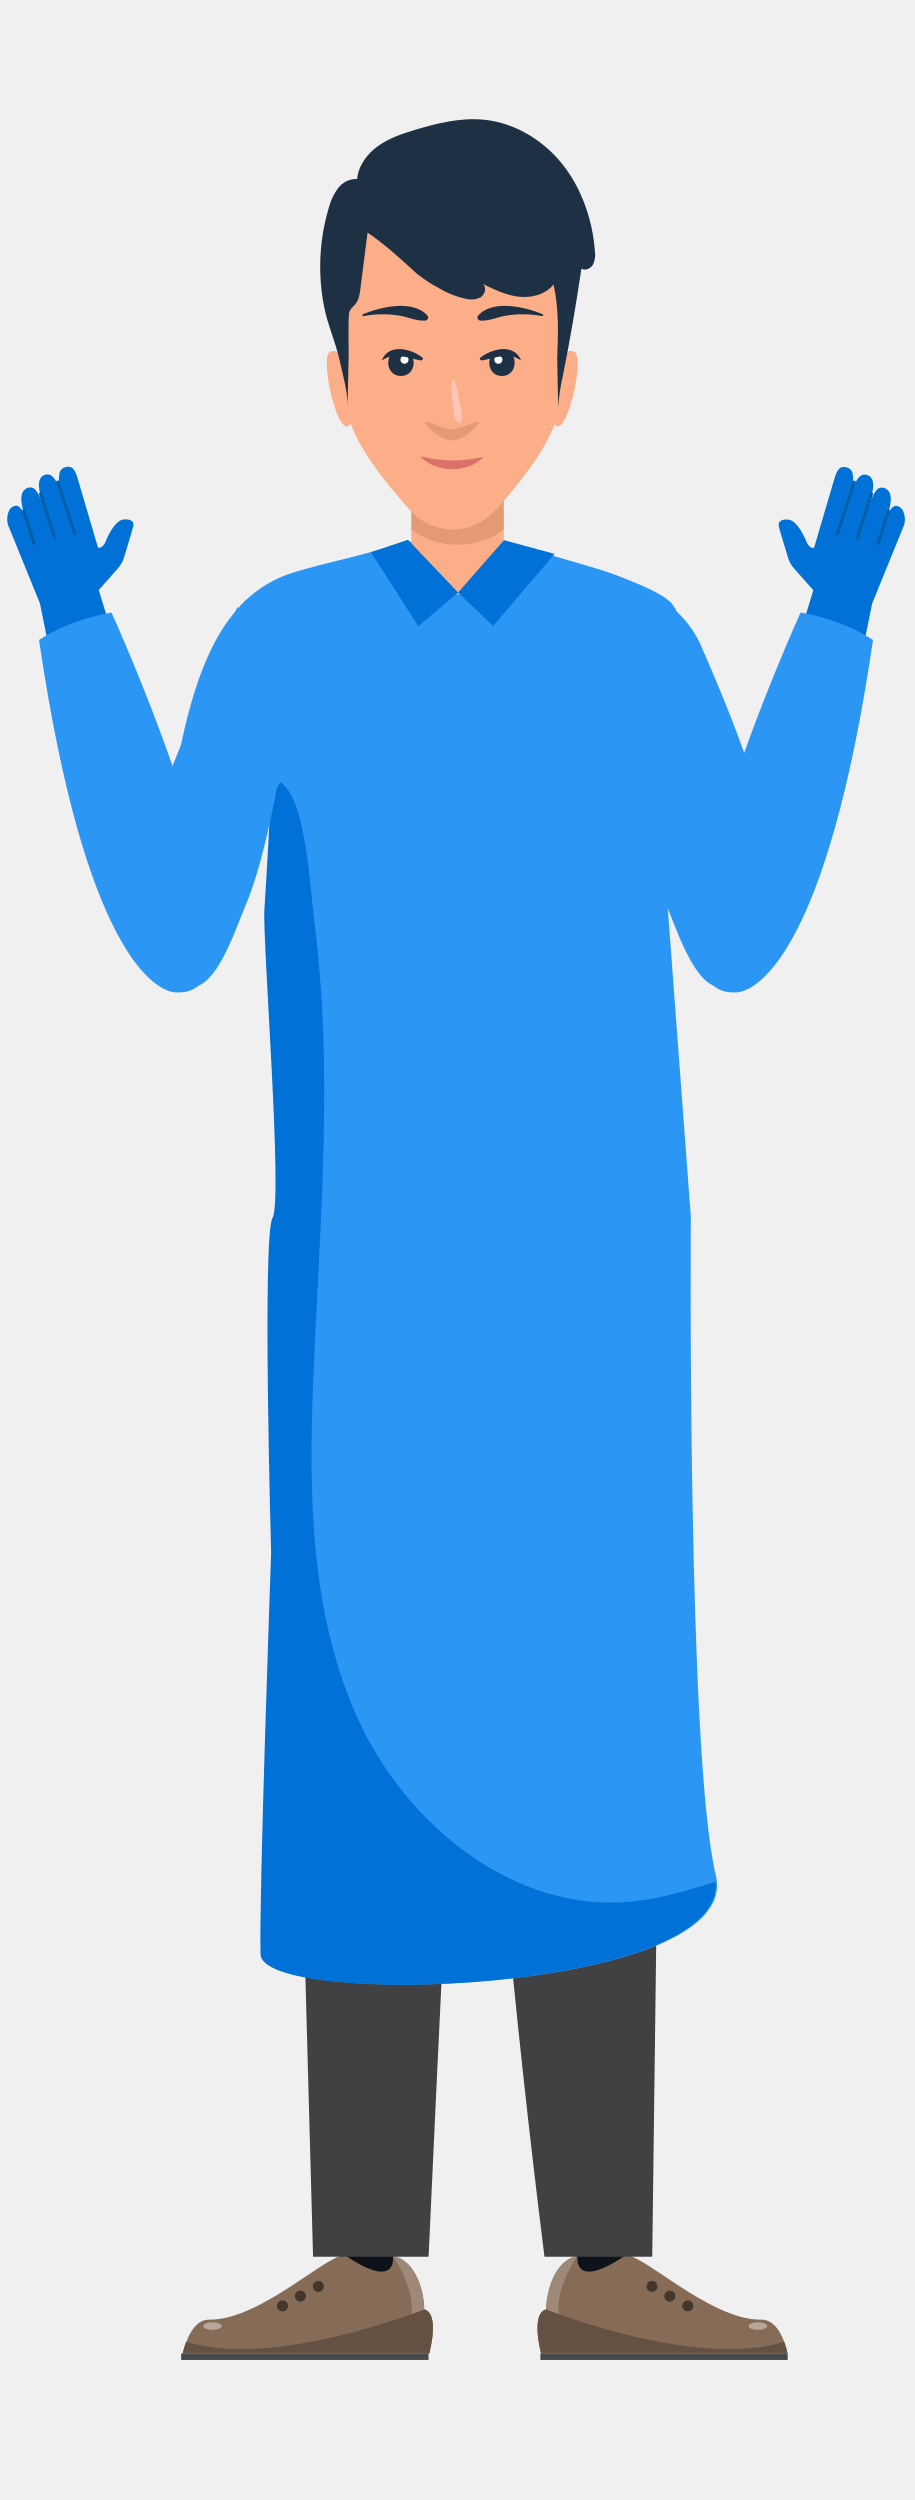
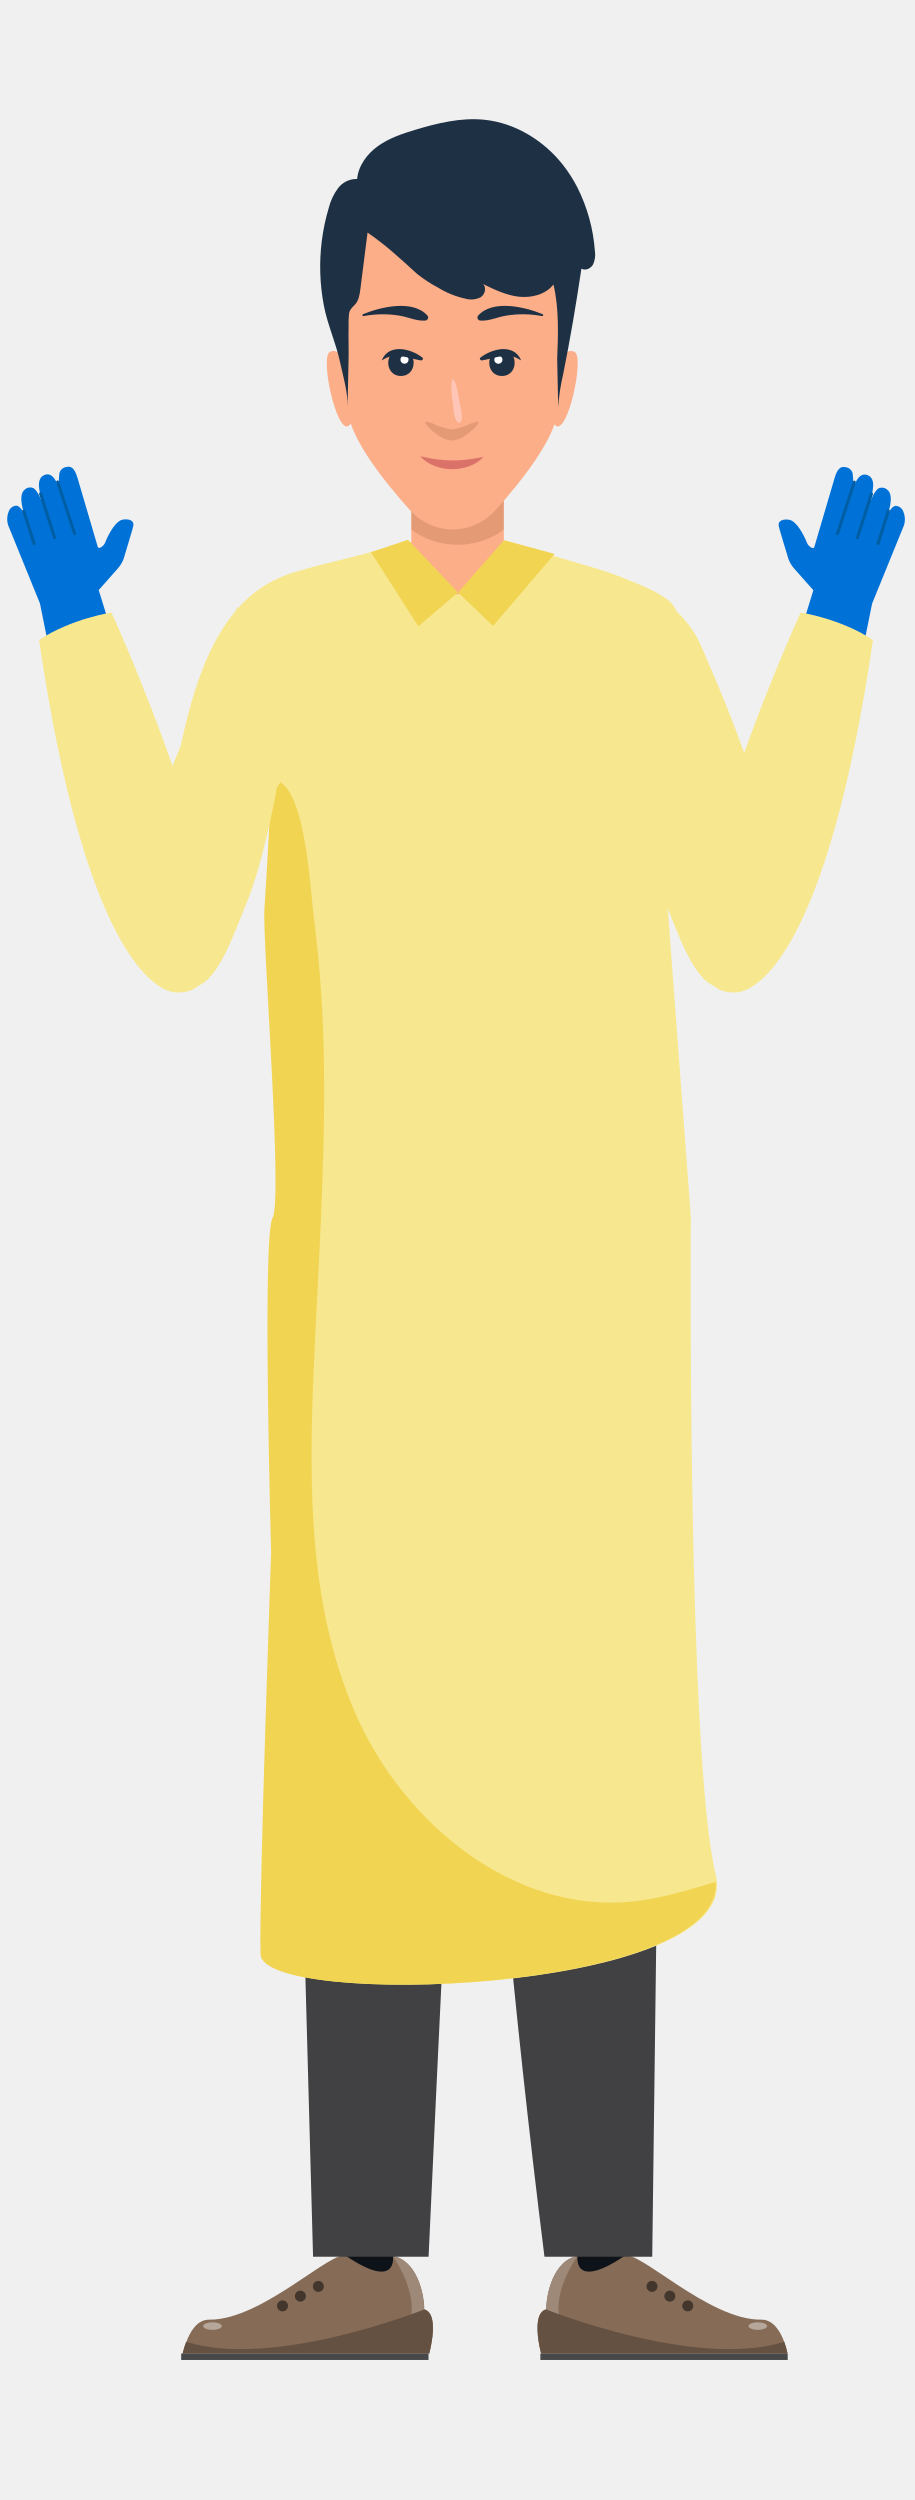
<svg xmlns="http://www.w3.org/2000/svg" viewBox="0 0 300.52 821.26">
  <defs>
-     <style>.cls-1{fill:#0e131a;}.cls-2{fill:#866c57;}.cls-3{fill:#9e8979;}.cls-4{fill:#474849;}.cls-5{fill:#655141;}.cls-6{fill:#43362c;}.cls-7{fill:#b6a79a;}.cls-8{fill:#414042;}.cls-9{fill:#2b96f4;}.cls-10,.cls-14{fill:#0071d6;}.cls-11{fill:#fcae88;}.cls-12{fill:#b06d4d;opacity:0.32;}.cls-13{fill:#b77a65;}.cls-13,.cls-14,.cls-15{fill-rule:evenodd;}.cls-15{fill:#005ea5;}.cls-16{fill:#1e3144;}.cls-17{fill:#fff;}.cls-18{fill:#db7269;}.cls-19{fill:#ffc5b6;}</style>
+     <style>.cls-1{fill:#0e131a;}.cls-2{fill:#866c57;}.cls-3{fill:#9e8979;}.cls-4{fill:#474849;}.cls-5{fill:#655141;}.cls-6{fill:#43362c;}.cls-7{fill:#b6a79a;}.cls-8{fill:#414042;}.cls-9{fill:#f7e88f;}.cls-10,.cls-15{fill:#0071d6;}.cls-11{fill:#fcae88;}.cls-12{fill:#b06d4d;opacity:0.32;}.cls-13{fill:#f2d453;}.cls-14{fill:#b77a65;}.cls-14,.cls-15,.cls-16{fill-rule:evenodd;}.cls-16{fill:#005ea5;}.cls-17{fill:#1e3144;}.cls-18{fill:#fff;}.cls-19{fill:#db7269;}.cls-20{fill:#ffc5b6;}</style>
  </defs>
  <g id="OBJECT">
    <g id="doctor">
      <polygon class="cls-1" points="206.41 756.89 207.78 723.68 189.91 723.68 188.53 756.89 206.41 756.89" />
      <path class="cls-2" d="M258.7,773.14H177.77s-1.87-6.78-.94-11.09c.35-1.68,1.13-3,2.61-3.37,0-5.28,2.5-16.13,10.29-17.52h0c-.05.38-1.42,11.23,15.31,0,4.15-2.79,27.73,21.11,45,20.85,4.05-.06,6.36,4,7.55,7.26A24.47,24.47,0,0,1,258.7,773.14Z" />
      <path class="cls-3" d="M189.72,741.05c-.23.33-9.16,12.9-5.32,22.37a22.3,22.3,0,0,1-7.57-1.49c.35-1.67,1.13-3,2.61-3.36,0-5.29,2.5-16.13,10.29-17.52Z" />
      <rect class="cls-4" x="177.51" y="773.14" width="81.25" height="2.12" />
      <path class="cls-5" d="M258.7,773.14H177.77s-3.61-13.07,1.67-14.46c0,0,49.44,19.76,78.18,10.59A24.47,24.47,0,0,1,258.7,773.14Z" />
      <path class="cls-6" d="M216,751.09a1.81,1.81,0,1,1-1.8-1.81A1.8,1.8,0,0,1,216,751.09Z" />
      <path class="cls-6" d="M221.85,754.29a1.81,1.81,0,1,1-1.81-1.81A1.81,1.81,0,0,1,221.85,754.29Z" />
      <path class="cls-6" d="M227.74,757.49a1.81,1.81,0,1,1-1.81-1.81A1.81,1.81,0,0,1,227.74,757.49Z" />
      <path class="cls-7" d="M252,764.13c0,.68-1.36,1.24-3.05,1.24s-3.06-.56-3.06-1.24,1.37-1.24,3.06-1.24S252,763.44,252,764.13Z" />
      <polygon class="cls-1" points="112.32 756.89 110.94 723.68 128.81 723.68 130.19 756.89 112.32 756.89" />
      <path class="cls-2" d="M60,773.14H141s1.88-6.78,1-11.09c-.36-1.68-1.14-3-2.62-3.37,0-5.28-2.5-16.13-10.29-17.52h0c.05.38,1.42,11.23-15.3,0-4.16-2.79-27.73,21.11-45,20.85-4.05-.06-6.36,4-7.54,7.26A23.94,23.94,0,0,0,60,773.14Z" />
      <path class="cls-3" d="M129,741.05c.23.33,9.17,12.9,5.32,22.37a22.36,22.36,0,0,0,7.58-1.49c-.36-1.67-1.14-3-2.62-3.36,0-5.29-2.5-16.13-10.29-17.52Z" />
      <rect class="cls-4" x="59.52" y="773.14" width="81.25" height="2.12" />
      <path class="cls-5" d="M60,773.14H141s3.62-13.07-1.67-14.46c0,0-49.44,19.76-78.17,10.59A23.94,23.94,0,0,0,60,773.14Z" />
      <path class="cls-6" d="M102.76,751.09a1.81,1.81,0,1,0,1.81-1.81A1.81,1.81,0,0,0,102.76,751.09Z" />
      <path class="cls-6" d="M96.87,754.29a1.81,1.81,0,1,0,1.81-1.81A1.81,1.81,0,0,0,96.87,754.29Z" />
      <path class="cls-6" d="M91,757.49a1.81,1.81,0,1,0,1.8-1.81A1.81,1.81,0,0,0,91,757.49Z" />
      <path class="cls-7" d="M66.75,764.13c0,.68,1.37,1.24,3.06,1.24s3.06-.56,3.06-1.24-1.37-1.24-3.06-1.24S66.75,763.44,66.75,764.13Z" />
      <path class="cls-8" d="M93.36,395.16l9.48,346.19h37.95C147.45,595.28,155,453.29,155,453.29s2.47,117.23,23.86,288.06h35.4l4.4-346.19Z" />
    </g>
    <path class="cls-9" d="M219.32,401.62C199,417.07,117,414.75,94.83,400.7c-7.44-16.23-3.22-140.79-3.22-140.79s-17.53-55.37-12.45-61.12c10.32-11.69,70.69-24.22,70.69-24.22s64.23,14.18,71.25,24.22c3.42,4.88-5.71,50.08-3.14,98.89C220.67,349.35,223.54,383.84,219.32,401.62Z" />
    <path class="cls-10" d="M161.44,400.76c-27.82,1-49.86-13.07-54.26-27.67s-3.15-77.3-5.07-104.75c-1.32-18.95-3-32.56-15.39-44.46a240.45,240.45,0,0,1,4.89,36S87.39,384.47,94.83,400.7C110.94,410.89,161,413.44,195,408.15,183.41,407.66,172.6,400.36,161.44,400.76Z" />
    <path class="cls-10" d="M218,297.68c-1.54-29.37,1.14-57.42,2.79-76.18-7.95,14.4-15.89,30.12-15.41,46a258.39,258.39,0,0,0,8.51,56.73c2.33,9,4.25,18.17,6.57,27.2a66,66,0,0,0,3.09,8.8" />
    <rect class="cls-11" x="135.12" y="158.47" width="30.38" height="36.74" />
    <path class="cls-12" d="M135.12,158.47V174a25.7,25.7,0,0,0,30.38,0V158.47Z" />
    <path class="cls-9" d="M235.15,616c-9.49-38.91-8.21-216.23-8.21-216.23L218,280.08a121.87,121.87,0,0,1,13.65,33.59l0,.06c5.26,3.72,11,5.14,17.35,5.24,4.26-1.46,5.79-8,9.13-10.88-2.84-39.07-19-75.43-27.77-95.82-10.57-24.7-49.53-28.67-49.53-28.67l-4.29-1.19L164.81,192l-8.71,4.44h-6.21L137,195.18h-6.63L127.17,192l-8.67-9.71c-3.38,1-10.83,2.43-21.66,5.64-32.51,9.63-37.4,53-44.52,99.3-2,13.33,17.31,19.73,26.94,12.53,0,0,.2-10.87,2.18-5,2.24-21.7,7.83-31.08,7.83-31.08s-1.26,25.06-2,35S93.4,394.25,90,400.06,89.52,510,89.52,510s-4.09,114-3.47,132c.6,17.72,152.5,13.1,149.46-23.78A14.9,14.9,0,0,0,235.15,616Z" />
-     <path class="cls-10" d="M85.59,642C85,623.9,89.07,510,89.07,510s-3-104.09.46-109.89-3.37-91.55-2.67-101.45,2-35,2-35-5,6,3.23-6.7c8.48,5.32,9.78,35,11.06,44.78a416.3,416.3,0,0,1,3.28,49c.45,33.41-2,66.76-3.42,100.13-1.62,38.47-1.44,78.43,14.43,113.52s51.48,64,89.81,60.32c9.52-.93,18.68-3.74,27.85-6.52C238.1,655.08,86.2,659.7,85.59,642Z" />
-     <polygon class="cls-10" points="150.48 194.64 137.43 205.74 121.85 181.4 134 177.32 150.48 194.64" />
-     <polygon class="cls-10" points="150.48 194.64 161.97 205.63 182.2 181.97 165.57 177.45 150.48 194.64" />
-     <path class="cls-13" d="M276.92,175a.52.52,0,0,0,.33.64.5.5,0,0,0,.63-.32h0l3.4-10.66A.5.5,0,0,0,281,164h0a.51.51,0,0,0-.64.32Z" />
-     <path class="cls-13" d="M270.16,173.14a.51.51,0,0,0,1,.31L275.75,159a.51.51,0,0,0-.34-.63.48.48,0,0,0-.62.31v0Z" />
-     <path class="cls-14" d="M258.28,222.89l8.91-29-6.2-7a9.81,9.81,0,0,1-2.36-4.52c-.36-1.3-2.87-9.17-2.86-9.92,0-2,2.68-1.92,3.77-1.63,2,.54,4.23,4.19,5.54,7.47.48,1.23,2.12,2.29,2.41,1.46L274.18,157c1-3.49,2.34-3.81,3.54-3.53a2.67,2.67,0,0,1,2.38,2.1,18.68,18.68,0,0,1-.25,6.5s1.4-7.2,4.92-6.07,1.56,6.34,1.25,8.27c-.2,1.21.74-2.51,2.53-3.81a2.63,2.63,0,0,1,2.85.35c2.72,2,.09,8.43.09,8.43s1.17-2.85,2.69-3.07a2.8,2.8,0,0,1,2.6,2,6.42,6.42,0,0,1-.16,5.22l-10.14,24.91-6.32,31.37Z" />
-     <path class="cls-15" d="M287.94,178.41a.51.51,0,0,0,1,.31L292.3,168a.52.52,0,0,0-.32-.64.5.5,0,0,0-.63.32v0Z" />
-     <path class="cls-15" d="M281.18,176.53a.51.51,0,0,0,.33.63.49.49,0,0,0,.63-.31v0l4.62-14.46a.51.51,0,0,0-.33-.63.51.51,0,0,0-.64.32Z" />
-     <path class="cls-15" d="M274.67,175.06a.51.51,0,0,0,.19.69.51.51,0,0,0,.69-.18.49.49,0,0,0,.07-.19l5.48-16.79a.51.51,0,0,0-.88-.5.58.58,0,0,0-.06.17Z" />
+     <path class="cls-13" d="M85.59,642C85,623.9,89.07,510,89.07,510s-3-104.09.46-109.89-3.37-91.55-2.67-101.45,2-35,2-35-5,6,3.23-6.7c8.48,5.32,9.78,35,11.06,44.78a416.3,416.3,0,0,1,3.28,49c.45,33.41-2,66.76-3.42,100.13-1.62,38.47-1.44,78.43,14.43,113.52s51.48,64,89.81,60.32c9.52-.93,18.68-3.74,27.85-6.52C238.1,655.08,86.2,659.7,85.59,642Z" />
+     <polygon class="cls-13" points="150.48 194.64 137.43 205.74 121.85 181.4 134 177.32 150.48 194.64" />
+     <polygon class="cls-13" points="150.48 194.64 161.97 205.63 182.2 181.97 165.57 177.45 150.48 194.64" />
+     <path class="cls-14" d="M276.92,175a.52.52,0,0,0,.33.64.5.5,0,0,0,.63-.32h0l3.4-10.66A.5.5,0,0,0,281,164h0a.51.51,0,0,0-.64.32Z" />
+     <path class="cls-14" d="M270.16,173.14a.51.51,0,0,0,1,.31L275.75,159a.51.51,0,0,0-.34-.63.48.48,0,0,0-.62.31v0Z" />
+     <path class="cls-15" d="M258.28,222.89l8.91-29-6.2-7a9.81,9.81,0,0,1-2.36-4.52c-.36-1.3-2.87-9.17-2.86-9.92,0-2,2.68-1.92,3.77-1.63,2,.54,4.23,4.19,5.54,7.47.48,1.23,2.12,2.29,2.41,1.46L274.18,157c1-3.49,2.34-3.81,3.54-3.53a2.67,2.67,0,0,1,2.38,2.1,18.68,18.68,0,0,1-.25,6.5s1.4-7.2,4.92-6.07,1.56,6.34,1.25,8.27c-.2,1.21.74-2.51,2.53-3.81a2.63,2.63,0,0,1,2.85.35c2.72,2,.09,8.43.09,8.43s1.17-2.85,2.69-3.07a2.8,2.8,0,0,1,2.6,2,6.42,6.42,0,0,1-.16,5.22l-10.14,24.91-6.32,31.37Z" />
+     <path class="cls-16" d="M287.94,178.41a.51.51,0,0,0,1,.31L292.3,168a.52.52,0,0,0-.32-.64.5.5,0,0,0-.63.32v0Z" />
+     <path class="cls-16" d="M281.18,176.53a.51.51,0,0,0,.33.63.49.49,0,0,0,.63-.31v0l4.62-14.46a.51.51,0,0,0-.33-.63.51.51,0,0,0-.64.32Z" />
+     <path class="cls-16" d="M274.67,175.06a.51.51,0,0,0,.19.69.51.51,0,0,0,.69-.18.49.49,0,0,0,.07-.19l5.48-16.79a.51.51,0,0,0-.88-.5.58.58,0,0,0-.06.17Z" />
    <path class="cls-9" d="M221.62,199.3,263.5,302s-19.65,24.4-28.45,22c-7.43-2.05-13-19.26-16-26.33-6.08-14-10.51-39.53-10.51-39.53Z" />
    <path class="cls-9" d="M263,201.22S205.21,328.3,242,326c6.42-.4,29.63-12.4,44.78-115.77C276.1,203.17,263,201.22,263,201.22Z" />
-     <path class="cls-13" d="M19.3,164.36a.51.51,0,0,0-.64-.32h0a.5.5,0,0,0-.31.63l3.4,10.66h0a.5.5,0,0,0,.63.32.52.52,0,0,0,.33-.64Z" />
-     <path class="cls-13" d="M24.84,158.68v0a.5.5,0,0,0-.63-.31.51.51,0,0,0-.33.63l4.62,14.47a.51.51,0,0,0,.63.33.51.51,0,0,0,.33-.64Z" />
-     <path class="cls-14" d="M19.46,229.61l-6.33-31.37L3,173.33a6.5,6.5,0,0,1-.16-5.22,2.8,2.8,0,0,1,2.6-2c1.52.22,2.7,3.07,2.7,3.07s-2.63-6.45.09-8.43a2.61,2.61,0,0,1,2.84-.35c1.8,1.3,2.74,5,2.54,3.81-.31-1.93-2.27-7.14,1.25-8.27S19.76,162,19.76,162a18.92,18.92,0,0,1-.25-6.5,2.68,2.68,0,0,1,2.38-2.1c1.21-.28,2.51,0,3.55,3.53l6.69,22.76c.29.83,1.93-.23,2.41-1.46,1.3-3.28,3.52-6.93,5.53-7.47,1.09-.29,3.77-.36,3.77,1.63,0,.75-2.5,8.62-2.85,9.92a9.9,9.9,0,0,1-2.36,4.52l-6.2,7,8.91,29Z" />
-     <path class="cls-15" d="M8.27,167.73v0a.5.5,0,1,0-.95.32l3.39,10.69a.51.51,0,0,0,.64.32.51.51,0,0,0,.33-.63Z" />
-     <path class="cls-15" d="M13.82,162.06a.51.51,0,0,0-.64-.32.51.51,0,0,0-.33.63l4.62,14.46v0a.5.5,0,0,0,.63.31.5.5,0,0,0,.33-.63Z" />
-     <path class="cls-15" d="M19.45,158.26a.55.55,0,0,0-.05-.17.51.51,0,0,0-.89.5L24,175.38a.7.7,0,0,0,.06.19.51.51,0,0,0,.69.18.5.5,0,0,0,.19-.69Z" />
+     <path class="cls-14" d="M19.3,164.36a.51.51,0,0,0-.64-.32h0a.5.5,0,0,0-.31.63l3.4,10.66h0a.5.5,0,0,0,.63.32.52.52,0,0,0,.33-.64Z" />
+     <path class="cls-14" d="M24.84,158.68v0a.5.5,0,0,0-.63-.31.51.51,0,0,0-.33.63l4.62,14.47a.51.51,0,0,0,.63.33.51.51,0,0,0,.33-.64Z" />
+     <path class="cls-15" d="M19.46,229.61l-6.33-31.37L3,173.33a6.5,6.5,0,0,1-.16-5.22,2.8,2.8,0,0,1,2.6-2c1.52.22,2.7,3.07,2.7,3.07s-2.63-6.45.09-8.43a2.61,2.61,0,0,1,2.84-.35c1.8,1.3,2.74,5,2.54,3.81-.31-1.93-2.27-7.14,1.25-8.27S19.76,162,19.76,162a18.92,18.92,0,0,1-.25-6.5,2.68,2.68,0,0,1,2.38-2.1c1.21-.28,2.51,0,3.55,3.53l6.69,22.76c.29.83,1.93-.23,2.41-1.46,1.3-3.28,3.52-6.93,5.53-7.47,1.09-.29,3.77-.36,3.77,1.63,0,.75-2.5,8.62-2.85,9.92a9.9,9.9,0,0,1-2.36,4.52l-6.2,7,8.91,29Z" />
+     <path class="cls-16" d="M8.27,167.73v0a.5.5,0,1,0-.95.32l3.39,10.69a.51.51,0,0,0,.64.32.51.51,0,0,0,.33-.63Z" />
+     <path class="cls-16" d="M13.82,162.06a.51.51,0,0,0-.64-.32.51.51,0,0,0-.33.63l4.62,14.46v0a.5.5,0,0,0,.63.31.5.5,0,0,0,.33-.63Z" />
+     <path class="cls-16" d="M19.45,158.26a.55.55,0,0,0-.05-.17.51.51,0,0,0-.89.5L24,175.38a.7.7,0,0,0,.06.19.51.51,0,0,0,.69.18.5.5,0,0,0,.19-.69Z" />
    <path class="cls-9" d="M78,199.3,36.12,302s19.64,24.4,28.45,22c7.43-2.05,13-19.26,16-26.33,6.08-14,10.5-39.53,10.5-39.53Z" />
    <path class="cls-9" d="M36.63,201.22S94.4,328.3,57.61,326c-6.43-.4-29.63-12.4-44.78-115.77C23.52,203.17,36.63,201.22,36.63,201.22Z" />
    <path class="cls-11" d="M182.65,120.14s2.78-6.32,6.12-4.53-2.38,27.64-6.31,24.16S182.65,120.14,182.65,120.14Z" />
    <path class="cls-11" d="M114.47,120.14s-2.78-6.32-6.12-4.53,2.39,27.64,6.32,24.16S114.47,120.14,114.47,120.14Z" />
    <path class="cls-11" d="M148.75,173.94h0a19.05,19.05,0,0,1-14.13-6.43c-7.83-8.68-20.44-24.16-20.44-33.82L112,96.44c0-20.38,17.62-33.37,36.71-33.37h0c11.83,0,23.09,4.89,29.95,13.46a30.93,30.93,0,0,1,6.76,19.66l-2.14,37.5c0,9.66-12.62,25.14-20.45,33.82A19,19,0,0,1,148.75,173.94Z" />
-     <path class="cls-16" d="M189.67,61.58a45.23,45.23,0,0,0-4.75-7.43c-6.3-8-15.66-13.77-25.8-14.81-7.69-.78-15.39,1.09-22.79,3.32-4.23,1.28-8.5,2.72-12.1,5.28s-6.51,6.45-6.91,10.85a7.59,7.59,0,0,0-6.25,3A18.23,18.23,0,0,0,108,68.29a66.66,66.66,0,0,0-2.29,10.85,68,68,0,0,0,.68,21.25c1.22,6.35,3.88,12,5.27,18.36,1,4.7,2.62,10,2.52,14.85,0,0,.33-15.72.33-15.74.07-3.42-.07-6.84,0-10.26a37.8,37.8,0,0,1,.13-4.39c.2-1.56,1-2.09,2-3.19,1.24-1.35,1.52-3.29,1.75-5.11q1.17-9.24,2.35-18.5c5.91,4,11,8.76,16.24,13.54a44.2,44.2,0,0,0,7,4.58,28.5,28.5,0,0,0,9,3.6,6.79,6.79,0,0,0,4.93-.49c1.43-.92,2-3.2.76-4.33,3.78,1.84,7.64,3.7,11.81,4.16s8.77-.73,11.33-4c1.87,7.79,1.54,16.45,1.23,24.44l.33,15.74A65.06,65.06,0,0,1,185,122.94c2.32-11.54,4.25-23,6-34.69,1.3.8,3.1-.06,3.84-1.39a7.85,7.85,0,0,0,.58-4.46A55.24,55.24,0,0,0,189.67,61.58Z" />
+     <path class="cls-17" d="M189.67,61.58a45.23,45.23,0,0,0-4.75-7.43c-6.3-8-15.66-13.77-25.8-14.81-7.69-.78-15.39,1.09-22.79,3.32-4.23,1.28-8.5,2.72-12.1,5.28s-6.51,6.45-6.91,10.85a7.59,7.59,0,0,0-6.25,3A18.23,18.23,0,0,0,108,68.29a66.66,66.66,0,0,0-2.29,10.85,68,68,0,0,0,.68,21.25c1.22,6.35,3.88,12,5.27,18.36,1,4.7,2.62,10,2.52,14.85,0,0,.33-15.72.33-15.74.07-3.42-.07-6.84,0-10.26a37.8,37.8,0,0,1,.13-4.39c.2-1.56,1-2.09,2-3.19,1.24-1.35,1.52-3.29,1.75-5.11q1.17-9.24,2.35-18.5c5.91,4,11,8.76,16.24,13.54a44.2,44.2,0,0,0,7,4.58,28.5,28.5,0,0,0,9,3.6,6.79,6.79,0,0,0,4.93-.49c1.43-.92,2-3.2.76-4.33,3.78,1.84,7.64,3.7,11.81,4.16s8.77-.73,11.33-4c1.87,7.79,1.54,16.45,1.23,24.44l.33,15.74A65.06,65.06,0,0,1,185,122.94c2.32-11.54,4.25-23,6-34.69,1.3.8,3.1-.06,3.84-1.39a7.85,7.85,0,0,0,.58-4.46A55.24,55.24,0,0,0,189.67,61.58Z" />
    <path class="cls-12" d="M153.43,139.7a21.64,21.64,0,0,1-5,1.39,21.62,21.62,0,0,1-5-1.39c-2.06-1-3.83-1.5-3.78-.87s4.76,5.88,8.78,5.88,8.74-5.25,8.78-5.88S155.49,138.73,153.43,139.7Z" />
-     <path class="cls-16" d="M131.71,123.51c5.56,0,5.57-8.65,0-8.65s-5.57,8.65,0,8.65Z" />
-     <path class="cls-17" d="M134.21,118.16a1.33,1.33,0,1,1-1.33-1.34A1.33,1.33,0,0,1,134.21,118.16Z" />
-     <path class="cls-16" d="M125.55,118.34c4.12-2.85,8.35-.67,12.68.06.48.08,1-.54.54-.92-3.76-3-11-4.7-13.31.77,0,0,0,.13.09.09Z" />
-     <path class="cls-16" d="M164.89,123.51c-5.56,0-5.57-8.65,0-8.65s5.57,8.65,0,8.65Z" />
-     <path class="cls-17" d="M162.38,118.16a1.34,1.34,0,1,0,1.33-1.34A1.34,1.34,0,0,0,162.38,118.16Z" />
-     <path class="cls-16" d="M171.13,118.25c-2.34-5.47-9.55-3.75-13.31-.77-.48.38.06,1,.54.92,4.33-.73,8.57-2.91,12.68-.06.06,0,.11,0,.09-.09Z" />
-     <path class="cls-16" d="M119.42,103.84a34,34,0,0,1,11.81-.15c2.81.44,5.6,1.84,8.42,1.62a1,1,0,0,0,.7-1.71c-4.84-5.3-15.45-2.73-21.1-.39a.33.33,0,0,0,.17.63Z" />
-     <path class="cls-16" d="M178.25,103.21c-5.66-2.35-16.26-4.91-21.11.39a1,1,0,0,0,.71,1.71c2.79.22,5.63-1.19,8.41-1.62a33.7,33.7,0,0,1,11.81.15.33.33,0,0,0,.18-.63Z" />
-     <path class="cls-18" d="M138,149.86c1.87.43,3.59.81,5.31,1a38.64,38.64,0,0,0,5.12.4,36.94,36.94,0,0,0,5.13-.29c1.73-.2,3.46-.54,5.34-.92a12.11,12.11,0,0,1-4.79,3.12,16.19,16.19,0,0,1-11.39-.13A12.15,12.15,0,0,1,138,149.86Z" />
-     <path class="cls-19" d="M148.54,124.82c-.56,2.56-.14,5,.21,7.57.27,2,.19,4.44,1.37,6.12a.77.77,0,0,0,1.4-.18c.57-2-.23-4.25-.57-6.24-.42-2.55-.68-5-1.88-7.34a.29.29,0,0,0-.53.07Z" />
+     <path class="cls-17" d="M131.71,123.51c5.56,0,5.57-8.65,0-8.65s-5.57,8.65,0,8.65Z" />
+     <path class="cls-18" d="M134.21,118.16a1.33,1.33,0,1,1-1.33-1.34A1.33,1.33,0,0,1,134.21,118.16Z" />
+     <path class="cls-17" d="M125.55,118.34c4.12-2.85,8.35-.67,12.68.06.48.08,1-.54.54-.92-3.76-3-11-4.7-13.31.77,0,0,0,.13.09.09Z" />
+     <path class="cls-17" d="M164.89,123.51c-5.56,0-5.57-8.65,0-8.65s5.57,8.65,0,8.65Z" />
+     <path class="cls-18" d="M162.38,118.16a1.34,1.34,0,1,0,1.33-1.34A1.34,1.34,0,0,0,162.38,118.16Z" />
+     <path class="cls-17" d="M171.13,118.25c-2.34-5.47-9.55-3.75-13.31-.77-.48.38.06,1,.54.92,4.33-.73,8.57-2.91,12.68-.06.06,0,.11,0,.09-.09Z" />
+     <path class="cls-17" d="M119.42,103.84a34,34,0,0,1,11.81-.15c2.81.44,5.6,1.84,8.42,1.62a1,1,0,0,0,.7-1.71c-4.84-5.3-15.45-2.73-21.1-.39a.33.33,0,0,0,.17.63Z" />
+     <path class="cls-17" d="M178.25,103.21c-5.66-2.35-16.26-4.91-21.11.39a1,1,0,0,0,.71,1.71c2.79.22,5.63-1.19,8.41-1.62a33.7,33.7,0,0,1,11.81.15.33.33,0,0,0,.18-.63Z" />
+     <path class="cls-19" d="M138,149.86c1.87.43,3.59.81,5.31,1a38.64,38.64,0,0,0,5.12.4,36.94,36.94,0,0,0,5.13-.29c1.73-.2,3.46-.54,5.34-.92a12.11,12.11,0,0,1-4.79,3.12,16.19,16.19,0,0,1-11.39-.13A12.15,12.15,0,0,1,138,149.86Z" />
+     <path class="cls-20" d="M148.54,124.82c-.56,2.56-.14,5,.21,7.57.27,2,.19,4.44,1.37,6.12a.77.77,0,0,0,1.4-.18c.57-2-.23-4.25-.57-6.24-.42-2.55-.68-5-1.88-7.34a.29.29,0,0,0-.53.07Z" />
  </g>
</svg>
